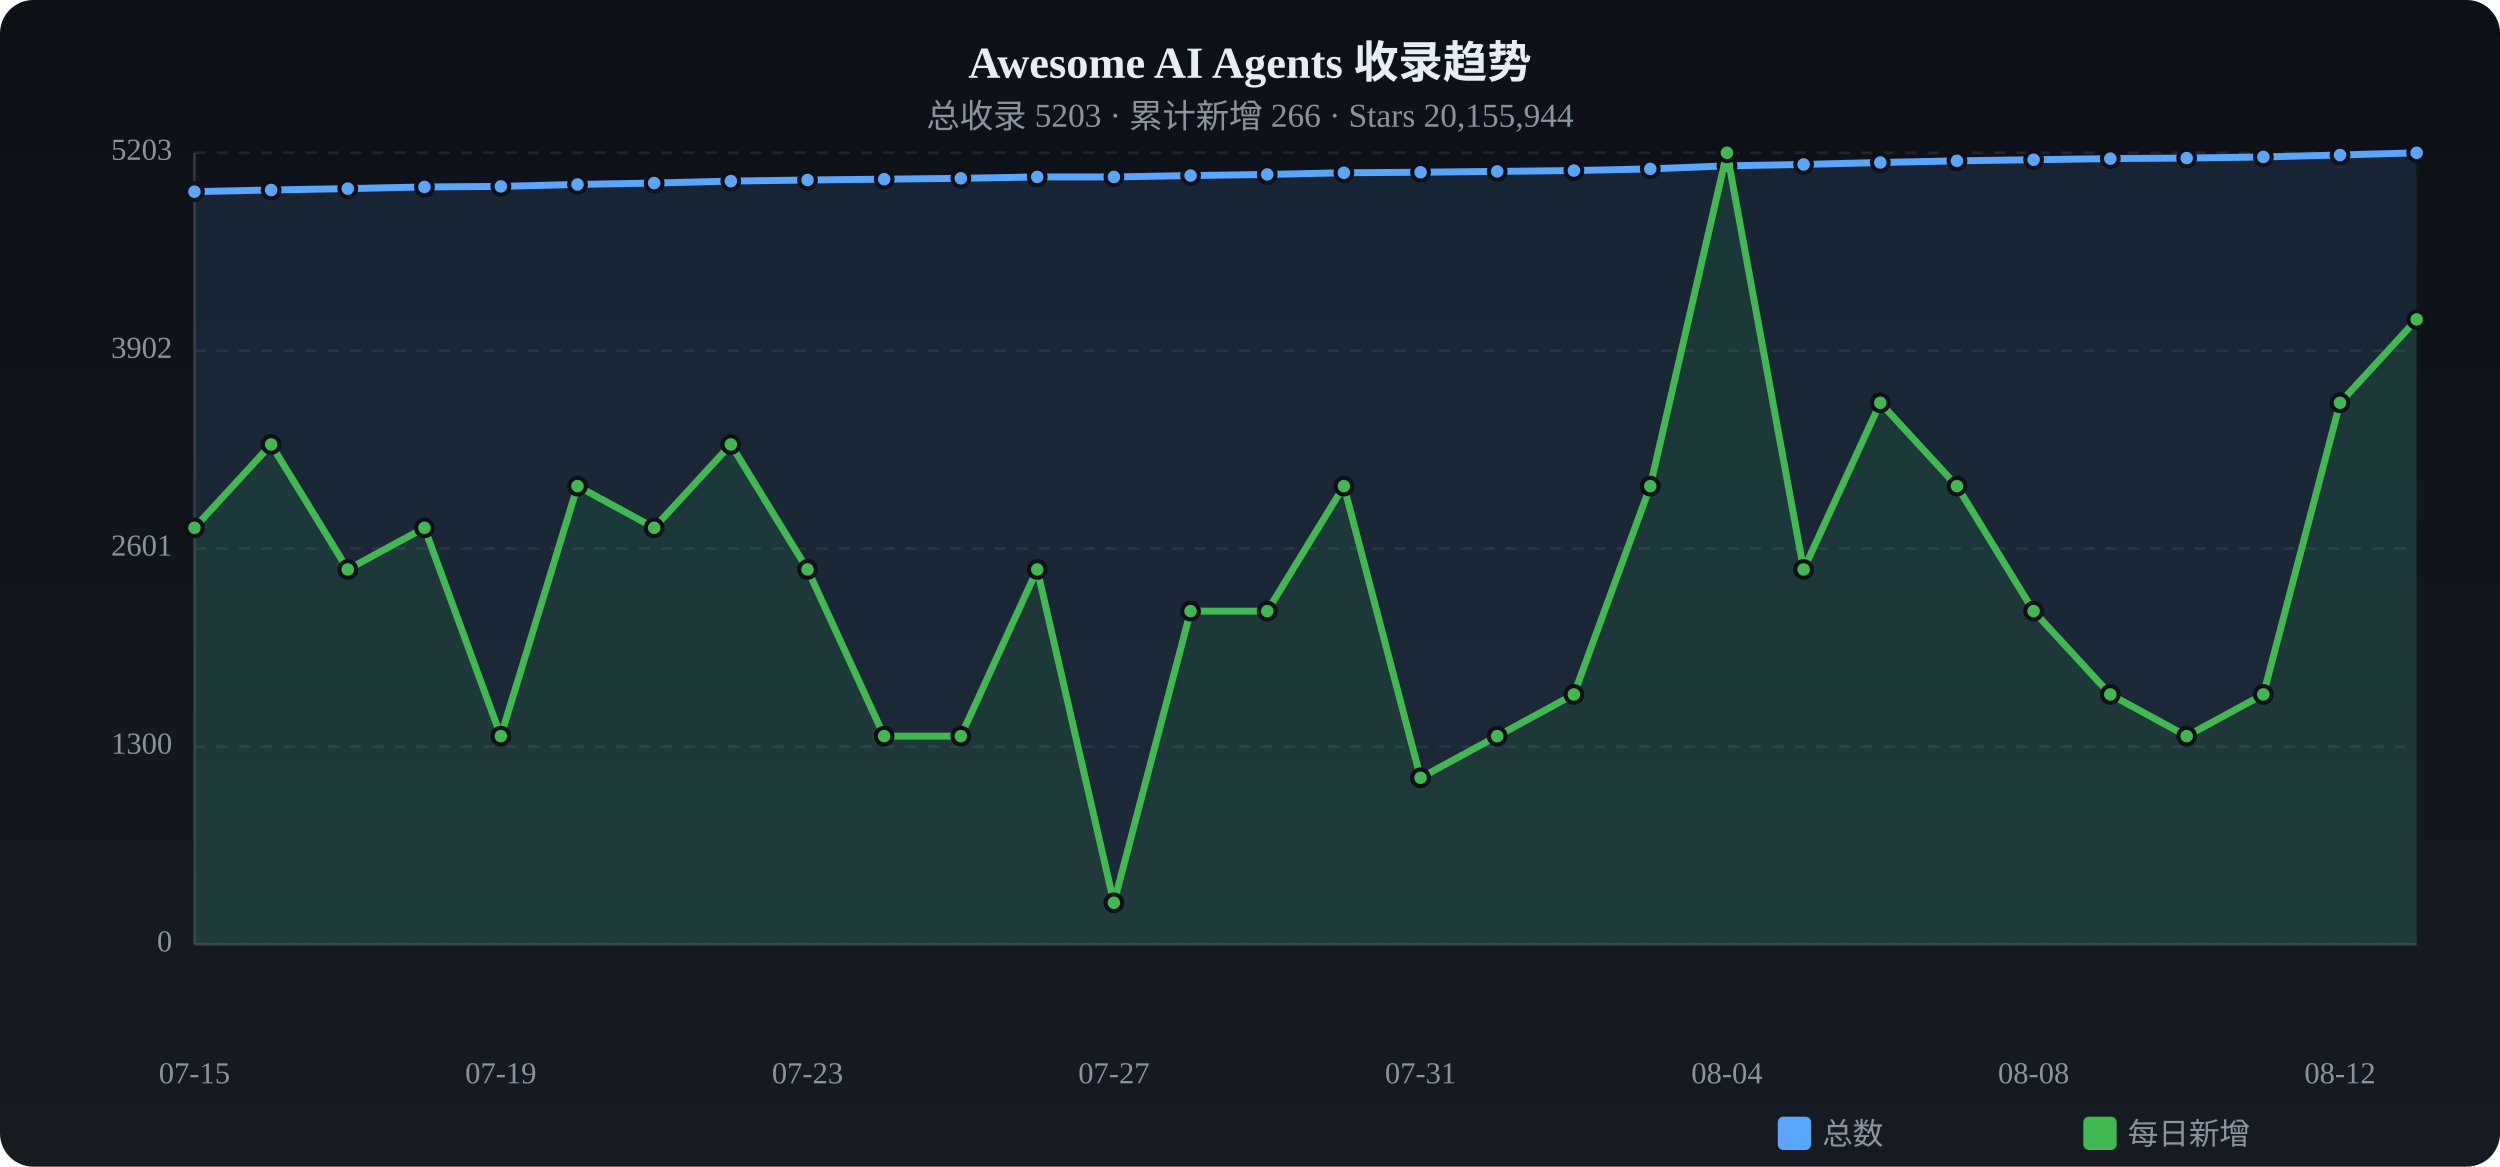
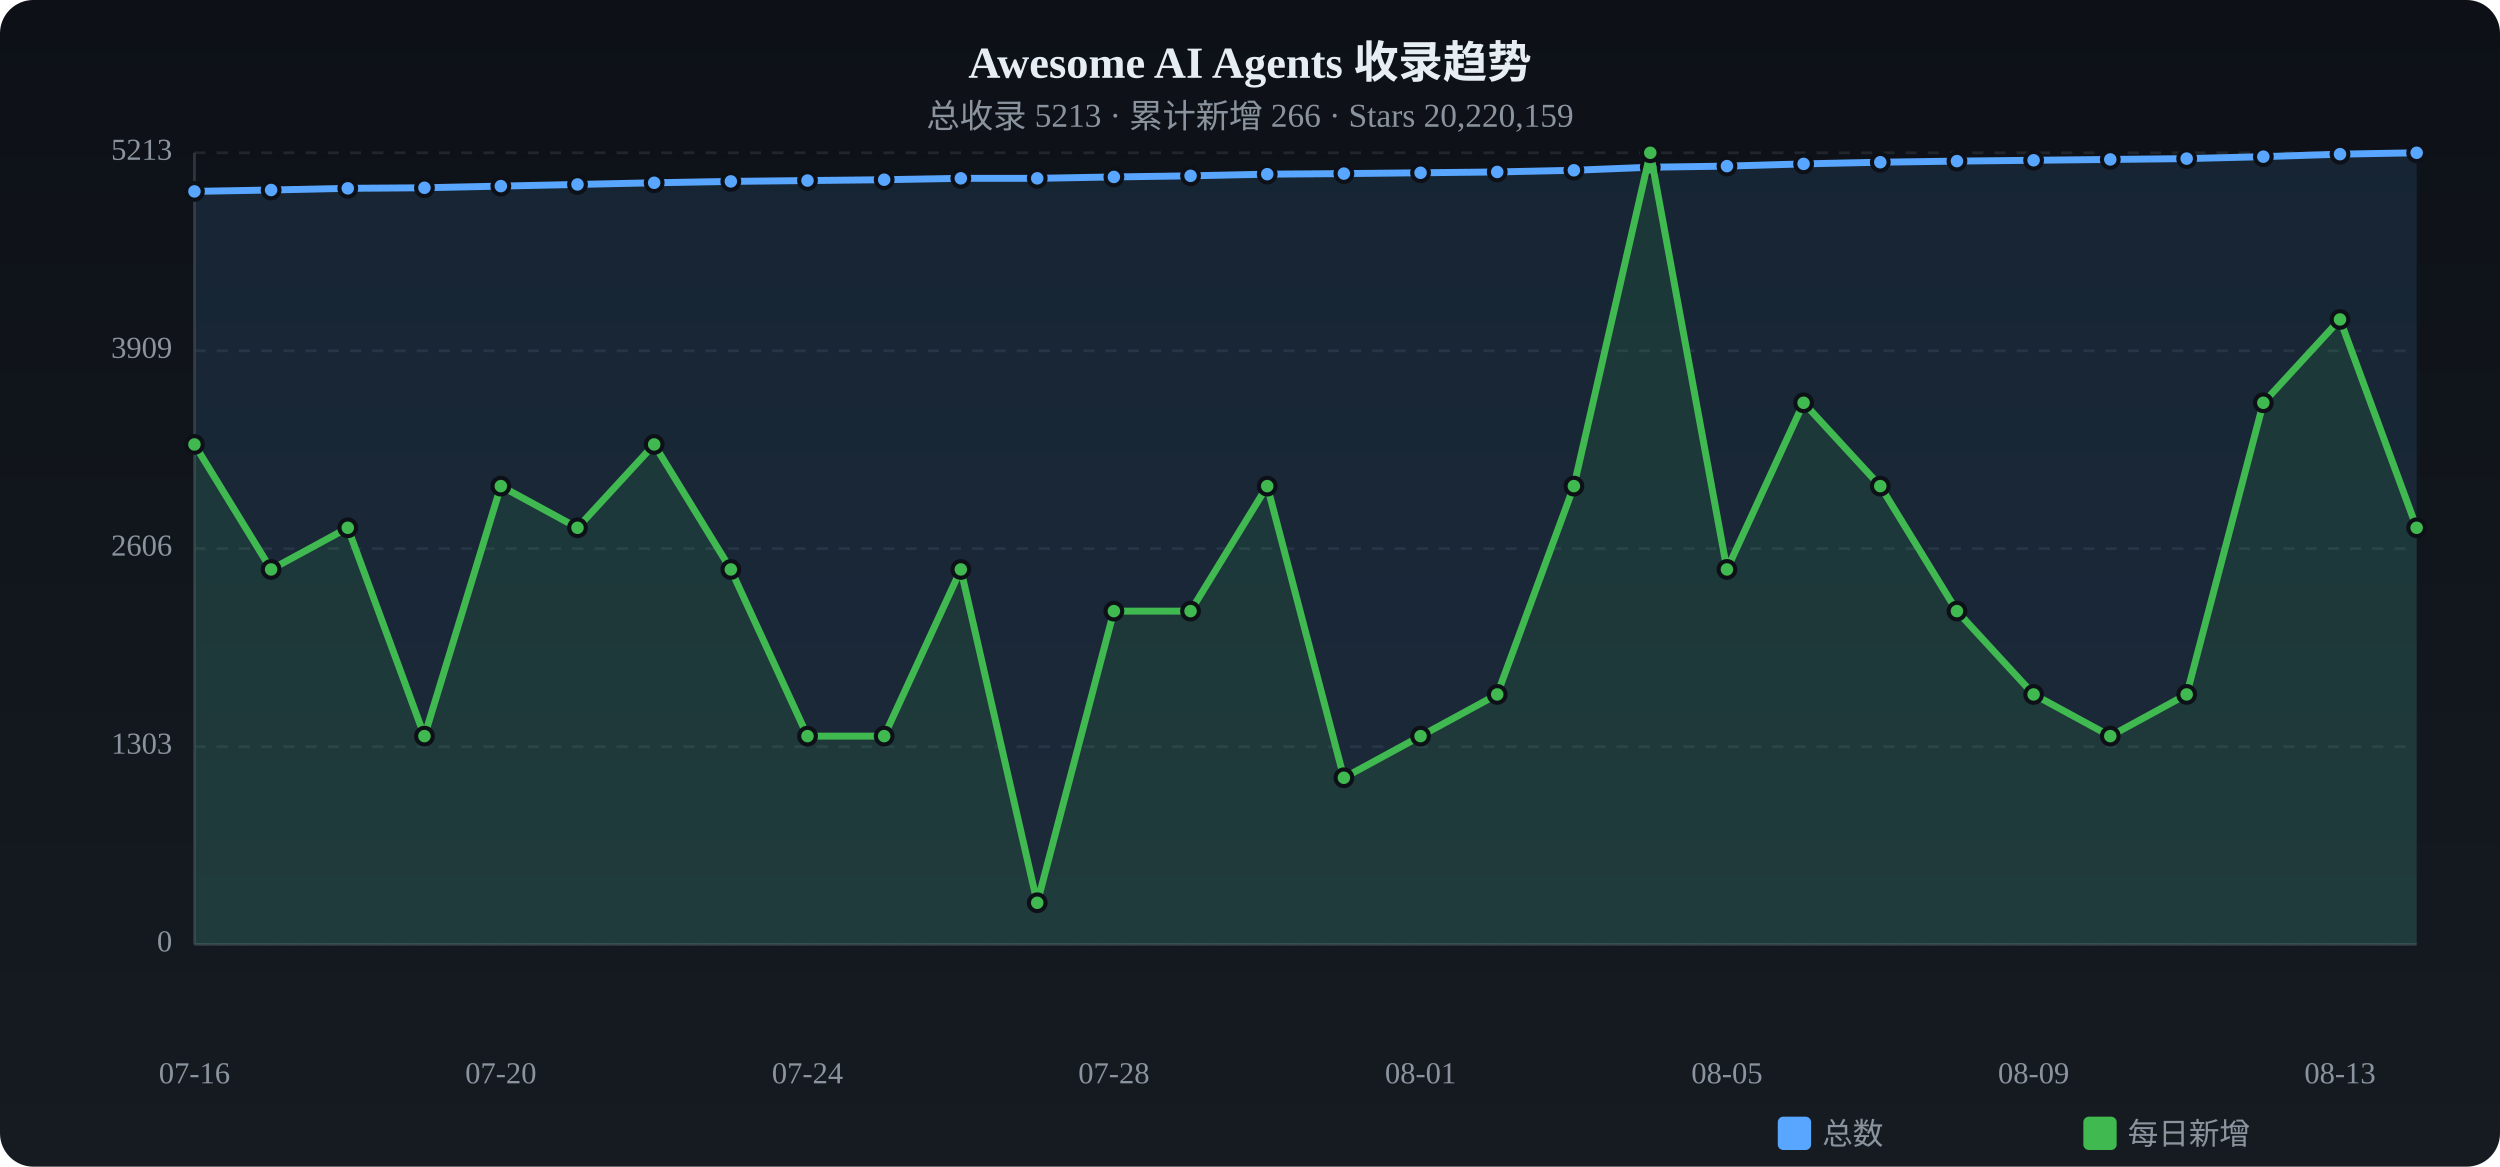
<svg xmlns="http://www.w3.org/2000/svg" viewBox="0 0 900 420" width="900" height="420">
  <defs>
    <linearGradient id="tbg" x1="0%" y1="0%" x2="0%" y2="100%">
      <stop offset="0%" stop-color="#0d1117" />
      <stop offset="100%" stop-color="#161b22" />
    </linearGradient>
  </defs>
  <rect width="900" height="420" rx="12" fill="url(#tbg)" />
  <text x="450.0" y="28" text-anchor="middle" fill="#e6edf3" font-size="16" font-weight="bold">Awesome AI Agents 收录趋势</text>
-   <text x="450.0" y="46" text-anchor="middle" fill="#8b949e" font-size="12">总收录 5203 · 累计新增 266 · Stars 20,155,944</text>
+   <text x="450.0" y="46" text-anchor="middle" fill="#8b949e" font-size="12">总收录 5213 · 累计新增 266 · Stars 20,220,159</text>
  <text x="62" y="340.0" text-anchor="end" fill="#8b949e" font-size="11" dominant-baseline="middle">0</text>
  <line x1="70" y1="340.0" x2="870" y2="340.0" stroke="#21262d" stroke-dasharray="4 4" />
-   <text x="62" y="268.8" text-anchor="end" fill="#8b949e" font-size="11" dominant-baseline="middle">1300</text>
+   <text x="62" y="268.8" text-anchor="end" fill="#8b949e" font-size="11" dominant-baseline="middle">1303</text>
  <line x1="70" y1="268.8" x2="870" y2="268.8" stroke="#21262d" stroke-dasharray="4 4" />
-   <text x="62" y="197.5" text-anchor="end" fill="#8b949e" font-size="11" dominant-baseline="middle">2601</text>
+   <text x="62" y="197.5" text-anchor="end" fill="#8b949e" font-size="11" dominant-baseline="middle">2606</text>
  <line x1="70" y1="197.5" x2="870" y2="197.5" stroke="#21262d" stroke-dasharray="4 4" />
-   <text x="62" y="126.3" text-anchor="end" fill="#8b949e" font-size="11" dominant-baseline="middle">3902</text>
+   <text x="62" y="126.3" text-anchor="end" fill="#8b949e" font-size="11" dominant-baseline="middle">3909</text>
  <line x1="70" y1="126.3" x2="870" y2="126.3" stroke="#21262d" stroke-dasharray="4 4" />
-   <text x="62" y="55.0" text-anchor="end" fill="#8b949e" font-size="11" dominant-baseline="middle">5203</text>
+   <text x="62" y="55.0" text-anchor="end" fill="#8b949e" font-size="11" dominant-baseline="middle">5213</text>
  <line x1="70" y1="55.0" x2="870" y2="55.0" stroke="#21262d" stroke-dasharray="4 4" />
  <line x1="70" y1="55" x2="70" y2="340" stroke="#30363d" />
  <line x1="70" y1="340" x2="870" y2="340" stroke="#30363d" />
-   <path d="M70.0,69.0 L97.6,68.4 L125.2,67.9 L152.8,67.3 L180.3,67.1 L207.9,66.4 L235.5,65.9 L263.1,65.2 L290.7,64.8 L318.3,64.5 L345.9,64.2 L373.4,63.7 L401.0,63.7 L428.6,63.2 L456.2,62.8 L483.8,62.2 L511.4,62.0 L539.0,61.7 L566.6,61.4 L594.1,60.8 L621.7,59.7 L649.3,59.2 L676.9,58.5 L704.5,57.9 L732.1,57.5 L759.7,57.1 L787.2,56.9 L814.8,56.5 L842.4,55.8 L870.0,55.0 L870.0,340 L70.0,340 Z" fill="#58a6ff" opacity="0.12" />
-   <polyline points="70.0,69.0 97.6,68.4 125.2,67.9 152.8,67.3 180.3,67.1 207.9,66.4 235.5,65.9 263.1,65.2 290.7,64.8 318.3,64.5 345.9,64.2 373.4,63.7 401.0,63.7 428.6,63.2 456.2,62.8 483.8,62.2 511.4,62.0 539.0,61.7 566.6,61.4 594.1,60.8 621.7,59.7 649.3,59.2 676.9,58.5 704.5,57.9 732.1,57.5 759.7,57.1 787.2,56.9 814.8,56.5 842.4,55.8 870.0,55.0" fill="none" stroke="#58a6ff" stroke-width="2.5" stroke-linecap="round" stroke-linejoin="round" />
-   <circle cx="70.0" cy="69.0" r="3" fill="#58a6ff" stroke="#0d1117" stroke-width="1.5" />
+   <path d="M70.0,68.9 L97.6,68.4 L125.2,67.8 L152.8,67.6 L180.3,67.0 L207.9,66.4 L235.5,65.8 L263.1,65.3 L290.7,65.0 L318.3,64.7 L345.9,64.2 L373.4,64.2 L401.0,63.7 L428.6,63.3 L456.2,62.7 L483.8,62.5 L511.4,62.2 L539.0,61.9 L566.6,61.3 L594.1,60.2 L621.7,59.8 L649.3,59.0 L676.9,58.4 L704.5,58.0 L732.1,57.7 L759.7,57.4 L787.2,57.1 L814.8,56.4 L842.4,55.5 L870.0,55.0 L870.0,340 L70.0,340 Z" fill="#58a6ff" opacity="0.12" />
+   <polyline points="70.0,68.9 97.6,68.4 125.2,67.8 152.8,67.6 180.3,67.0 207.9,66.4 235.5,65.8 263.1,65.3 290.7,65.0 318.3,64.7 345.9,64.2 373.4,64.2 401.0,63.7 428.6,63.3 456.2,62.7 483.8,62.5 511.4,62.2 539.0,61.9 566.6,61.3 594.1,60.2 621.7,59.8 649.3,59.0 676.9,58.4 704.5,58.0 732.1,57.7 759.7,57.4 787.2,57.1 814.8,56.4 842.4,55.5 870.0,55.0" fill="none" stroke="#58a6ff" stroke-width="2.5" stroke-linecap="round" stroke-linejoin="round" />
+   <circle cx="70.0" cy="68.9" r="3" fill="#58a6ff" stroke="#0d1117" stroke-width="1.5" />
  <circle cx="97.6" cy="68.4" r="3" fill="#58a6ff" stroke="#0d1117" stroke-width="1.5" />
-   <circle cx="125.2" cy="67.9" r="3" fill="#58a6ff" stroke="#0d1117" stroke-width="1.5" />
-   <circle cx="152.8" cy="67.3" r="3" fill="#58a6ff" stroke="#0d1117" stroke-width="1.5" />
-   <circle cx="180.3" cy="67.1" r="3" fill="#58a6ff" stroke="#0d1117" stroke-width="1.5" />
+   <circle cx="125.2" cy="67.8" r="3" fill="#58a6ff" stroke="#0d1117" stroke-width="1.5" />
+   <circle cx="152.8" cy="67.6" r="3" fill="#58a6ff" stroke="#0d1117" stroke-width="1.5" />
+   <circle cx="180.3" cy="67.0" r="3" fill="#58a6ff" stroke="#0d1117" stroke-width="1.5" />
  <circle cx="207.9" cy="66.4" r="3" fill="#58a6ff" stroke="#0d1117" stroke-width="1.5" />
-   <circle cx="235.5" cy="65.9" r="3" fill="#58a6ff" stroke="#0d1117" stroke-width="1.5" />
-   <circle cx="263.1" cy="65.2" r="3" fill="#58a6ff" stroke="#0d1117" stroke-width="1.5" />
-   <circle cx="290.7" cy="64.8" r="3" fill="#58a6ff" stroke="#0d1117" stroke-width="1.5" />
-   <circle cx="318.3" cy="64.5" r="3" fill="#58a6ff" stroke="#0d1117" stroke-width="1.5" />
+   <circle cx="235.5" cy="65.8" r="3" fill="#58a6ff" stroke="#0d1117" stroke-width="1.5" />
+   <circle cx="263.1" cy="65.3" r="3" fill="#58a6ff" stroke="#0d1117" stroke-width="1.5" />
+   <circle cx="290.7" cy="65.0" r="3" fill="#58a6ff" stroke="#0d1117" stroke-width="1.5" />
+   <circle cx="318.3" cy="64.7" r="3" fill="#58a6ff" stroke="#0d1117" stroke-width="1.5" />
  <circle cx="345.9" cy="64.2" r="3" fill="#58a6ff" stroke="#0d1117" stroke-width="1.5" />
-   <circle cx="373.4" cy="63.7" r="3" fill="#58a6ff" stroke="#0d1117" stroke-width="1.5" />
+   <circle cx="373.4" cy="64.2" r="3" fill="#58a6ff" stroke="#0d1117" stroke-width="1.5" />
  <circle cx="401.0" cy="63.7" r="3" fill="#58a6ff" stroke="#0d1117" stroke-width="1.5" />
-   <circle cx="428.6" cy="63.2" r="3" fill="#58a6ff" stroke="#0d1117" stroke-width="1.5" />
-   <circle cx="456.2" cy="62.8" r="3" fill="#58a6ff" stroke="#0d1117" stroke-width="1.5" />
-   <circle cx="483.8" cy="62.2" r="3" fill="#58a6ff" stroke="#0d1117" stroke-width="1.5" />
-   <circle cx="511.4" cy="62.0" r="3" fill="#58a6ff" stroke="#0d1117" stroke-width="1.5" />
-   <circle cx="539.0" cy="61.7" r="3" fill="#58a6ff" stroke="#0d1117" stroke-width="1.5" />
-   <circle cx="566.6" cy="61.4" r="3" fill="#58a6ff" stroke="#0d1117" stroke-width="1.5" />
-   <circle cx="594.1" cy="60.8" r="3" fill="#58a6ff" stroke="#0d1117" stroke-width="1.5" />
-   <circle cx="621.7" cy="59.7" r="3" fill="#58a6ff" stroke="#0d1117" stroke-width="1.5" />
-   <circle cx="649.3" cy="59.2" r="3" fill="#58a6ff" stroke="#0d1117" stroke-width="1.5" />
-   <circle cx="676.9" cy="58.5" r="3" fill="#58a6ff" stroke="#0d1117" stroke-width="1.5" />
-   <circle cx="704.5" cy="57.9" r="3" fill="#58a6ff" stroke="#0d1117" stroke-width="1.5" />
-   <circle cx="732.1" cy="57.5" r="3" fill="#58a6ff" stroke="#0d1117" stroke-width="1.5" />
-   <circle cx="759.7" cy="57.1" r="3" fill="#58a6ff" stroke="#0d1117" stroke-width="1.5" />
-   <circle cx="787.2" cy="56.9" r="3" fill="#58a6ff" stroke="#0d1117" stroke-width="1.5" />
-   <circle cx="814.8" cy="56.5" r="3" fill="#58a6ff" stroke="#0d1117" stroke-width="1.5" />
-   <circle cx="842.4" cy="55.8" r="3" fill="#58a6ff" stroke="#0d1117" stroke-width="1.5" />
+   <circle cx="428.6" cy="63.3" r="3" fill="#58a6ff" stroke="#0d1117" stroke-width="1.5" />
+   <circle cx="456.2" cy="62.7" r="3" fill="#58a6ff" stroke="#0d1117" stroke-width="1.5" />
+   <circle cx="483.8" cy="62.5" r="3" fill="#58a6ff" stroke="#0d1117" stroke-width="1.5" />
+   <circle cx="511.4" cy="62.2" r="3" fill="#58a6ff" stroke="#0d1117" stroke-width="1.5" />
+   <circle cx="539.0" cy="61.9" r="3" fill="#58a6ff" stroke="#0d1117" stroke-width="1.5" />
+   <circle cx="566.6" cy="61.3" r="3" fill="#58a6ff" stroke="#0d1117" stroke-width="1.5" />
+   <circle cx="594.1" cy="60.2" r="3" fill="#58a6ff" stroke="#0d1117" stroke-width="1.5" />
+   <circle cx="621.7" cy="59.8" r="3" fill="#58a6ff" stroke="#0d1117" stroke-width="1.5" />
+   <circle cx="649.3" cy="59.0" r="3" fill="#58a6ff" stroke="#0d1117" stroke-width="1.5" />
+   <circle cx="676.9" cy="58.4" r="3" fill="#58a6ff" stroke="#0d1117" stroke-width="1.5" />
+   <circle cx="704.5" cy="58.0" r="3" fill="#58a6ff" stroke="#0d1117" stroke-width="1.5" />
+   <circle cx="732.1" cy="57.7" r="3" fill="#58a6ff" stroke="#0d1117" stroke-width="1.5" />
+   <circle cx="759.7" cy="57.4" r="3" fill="#58a6ff" stroke="#0d1117" stroke-width="1.5" />
+   <circle cx="787.2" cy="57.1" r="3" fill="#58a6ff" stroke="#0d1117" stroke-width="1.5" />
+   <circle cx="814.8" cy="56.4" r="3" fill="#58a6ff" stroke="#0d1117" stroke-width="1.5" />
+   <circle cx="842.4" cy="55.5" r="3" fill="#58a6ff" stroke="#0d1117" stroke-width="1.5" />
  <circle cx="870.0" cy="55.0" r="3" fill="#58a6ff" stroke="#0d1117" stroke-width="1.5" />
-   <path d="M70.0,190.0 L97.6,160.0 L125.2,205.0 L152.8,190.0 L180.3,265.0 L207.9,175.0 L235.5,190.0 L263.1,160.0 L290.7,205.0 L318.3,265.0 L345.9,265.0 L373.4,205.0 L401.0,325.0 L428.6,220.0 L456.2,220.0 L483.8,175.0 L511.4,280.0 L539.0,265.0 L566.6,250.0 L594.1,175.0 L621.7,55.0 L649.3,205.0 L676.9,145.0 L704.5,175.0 L732.1,220.0 L759.7,250.0 L787.2,265.0 L814.8,250.0 L842.4,145.0 L870.0,115.0 L870.0,340 L70.0,340 Z" fill="#3fb950" opacity="0.12" />
-   <polyline points="70.0,190.0 97.6,160.0 125.2,205.0 152.8,190.0 180.3,265.0 207.9,175.0 235.5,190.0 263.1,160.0 290.7,205.0 318.3,265.0 345.9,265.0 373.4,205.0 401.0,325.0 428.6,220.0 456.2,220.0 483.8,175.0 511.4,280.0 539.0,265.0 566.6,250.0 594.1,175.0 621.7,55.0 649.3,205.0 676.9,145.0 704.5,175.0 732.1,220.0 759.7,250.0 787.2,265.0 814.8,250.0 842.4,145.0 870.0,115.0" fill="none" stroke="#3fb950" stroke-width="2.5" stroke-linecap="round" stroke-linejoin="round" />
-   <circle cx="70.0" cy="190.0" r="3" fill="#3fb950" stroke="#0d1117" stroke-width="1.5" />
-   <circle cx="97.6" cy="160.0" r="3" fill="#3fb950" stroke="#0d1117" stroke-width="1.5" />
-   <circle cx="125.2" cy="205.0" r="3" fill="#3fb950" stroke="#0d1117" stroke-width="1.5" />
-   <circle cx="152.8" cy="190.0" r="3" fill="#3fb950" stroke="#0d1117" stroke-width="1.5" />
-   <circle cx="180.3" cy="265.0" r="3" fill="#3fb950" stroke="#0d1117" stroke-width="1.5" />
-   <circle cx="207.9" cy="175.0" r="3" fill="#3fb950" stroke="#0d1117" stroke-width="1.5" />
-   <circle cx="235.5" cy="190.0" r="3" fill="#3fb950" stroke="#0d1117" stroke-width="1.5" />
-   <circle cx="263.1" cy="160.0" r="3" fill="#3fb950" stroke="#0d1117" stroke-width="1.5" />
-   <circle cx="290.7" cy="205.0" r="3" fill="#3fb950" stroke="#0d1117" stroke-width="1.5" />
+   <path d="M70.0,160.0 L97.6,205.0 L125.2,190.0 L152.8,265.0 L180.3,175.0 L207.9,190.0 L235.5,160.0 L263.1,205.0 L290.7,265.0 L318.3,265.0 L345.9,205.0 L373.4,325.0 L401.0,220.0 L428.6,220.0 L456.2,175.0 L483.8,280.0 L511.4,265.0 L539.0,250.0 L566.6,175.0 L594.1,55.0 L621.7,205.0 L649.3,145.0 L676.9,175.0 L704.5,220.0 L732.1,250.0 L759.7,265.0 L787.2,250.0 L814.8,145.0 L842.4,115.0 L870.0,190.0 L870.0,340 L70.0,340 Z" fill="#3fb950" opacity="0.12" />
+   <polyline points="70.0,160.0 97.6,205.0 125.2,190.0 152.8,265.0 180.3,175.0 207.9,190.0 235.5,160.0 263.1,205.0 290.7,265.0 318.3,265.0 345.9,205.0 373.4,325.0 401.0,220.0 428.6,220.0 456.2,175.0 483.8,280.0 511.4,265.0 539.0,250.0 566.6,175.0 594.1,55.0 621.7,205.0 649.3,145.0 676.9,175.0 704.5,220.0 732.1,250.0 759.7,265.0 787.2,250.0 814.8,145.0 842.4,115.0 870.0,190.0" fill="none" stroke="#3fb950" stroke-width="2.5" stroke-linecap="round" stroke-linejoin="round" />
+   <circle cx="70.0" cy="160.0" r="3" fill="#3fb950" stroke="#0d1117" stroke-width="1.5" />
+   <circle cx="97.6" cy="205.0" r="3" fill="#3fb950" stroke="#0d1117" stroke-width="1.5" />
+   <circle cx="125.2" cy="190.0" r="3" fill="#3fb950" stroke="#0d1117" stroke-width="1.5" />
+   <circle cx="152.8" cy="265.0" r="3" fill="#3fb950" stroke="#0d1117" stroke-width="1.5" />
+   <circle cx="180.3" cy="175.0" r="3" fill="#3fb950" stroke="#0d1117" stroke-width="1.5" />
+   <circle cx="207.9" cy="190.0" r="3" fill="#3fb950" stroke="#0d1117" stroke-width="1.5" />
+   <circle cx="235.5" cy="160.0" r="3" fill="#3fb950" stroke="#0d1117" stroke-width="1.5" />
+   <circle cx="263.1" cy="205.0" r="3" fill="#3fb950" stroke="#0d1117" stroke-width="1.5" />
+   <circle cx="290.7" cy="265.0" r="3" fill="#3fb950" stroke="#0d1117" stroke-width="1.5" />
  <circle cx="318.3" cy="265.0" r="3" fill="#3fb950" stroke="#0d1117" stroke-width="1.5" />
-   <circle cx="345.9" cy="265.0" r="3" fill="#3fb950" stroke="#0d1117" stroke-width="1.5" />
-   <circle cx="373.4" cy="205.0" r="3" fill="#3fb950" stroke="#0d1117" stroke-width="1.5" />
-   <circle cx="401.0" cy="325.0" r="3" fill="#3fb950" stroke="#0d1117" stroke-width="1.5" />
+   <circle cx="345.9" cy="205.0" r="3" fill="#3fb950" stroke="#0d1117" stroke-width="1.5" />
+   <circle cx="373.4" cy="325.0" r="3" fill="#3fb950" stroke="#0d1117" stroke-width="1.5" />
+   <circle cx="401.0" cy="220.0" r="3" fill="#3fb950" stroke="#0d1117" stroke-width="1.5" />
  <circle cx="428.6" cy="220.0" r="3" fill="#3fb950" stroke="#0d1117" stroke-width="1.5" />
-   <circle cx="456.2" cy="220.0" r="3" fill="#3fb950" stroke="#0d1117" stroke-width="1.5" />
-   <circle cx="483.8" cy="175.0" r="3" fill="#3fb950" stroke="#0d1117" stroke-width="1.5" />
-   <circle cx="511.4" cy="280.0" r="3" fill="#3fb950" stroke="#0d1117" stroke-width="1.5" />
-   <circle cx="539.0" cy="265.0" r="3" fill="#3fb950" stroke="#0d1117" stroke-width="1.5" />
-   <circle cx="566.6" cy="250.0" r="3" fill="#3fb950" stroke="#0d1117" stroke-width="1.5" />
-   <circle cx="594.1" cy="175.0" r="3" fill="#3fb950" stroke="#0d1117" stroke-width="1.5" />
-   <circle cx="621.7" cy="55.0" r="3" fill="#3fb950" stroke="#0d1117" stroke-width="1.5" />
-   <circle cx="649.3" cy="205.0" r="3" fill="#3fb950" stroke="#0d1117" stroke-width="1.5" />
-   <circle cx="676.9" cy="145.0" r="3" fill="#3fb950" stroke="#0d1117" stroke-width="1.5" />
-   <circle cx="704.5" cy="175.0" r="3" fill="#3fb950" stroke="#0d1117" stroke-width="1.5" />
-   <circle cx="732.1" cy="220.0" r="3" fill="#3fb950" stroke="#0d1117" stroke-width="1.5" />
-   <circle cx="759.7" cy="250.0" r="3" fill="#3fb950" stroke="#0d1117" stroke-width="1.5" />
-   <circle cx="787.2" cy="265.0" r="3" fill="#3fb950" stroke="#0d1117" stroke-width="1.5" />
-   <circle cx="814.8" cy="250.0" r="3" fill="#3fb950" stroke="#0d1117" stroke-width="1.5" />
-   <circle cx="842.4" cy="145.0" r="3" fill="#3fb950" stroke="#0d1117" stroke-width="1.5" />
-   <circle cx="870.0" cy="115.0" r="3" fill="#3fb950" stroke="#0d1117" stroke-width="1.5" />
-   <text x="70.0" y="390" text-anchor="middle" fill="#8b949e" font-size="11">07-15</text>
-   <text x="180.3" y="390" text-anchor="middle" fill="#8b949e" font-size="11">07-19</text>
-   <text x="290.7" y="390" text-anchor="middle" fill="#8b949e" font-size="11">07-23</text>
-   <text x="401.0" y="390" text-anchor="middle" fill="#8b949e" font-size="11">07-27</text>
-   <text x="511.4" y="390" text-anchor="middle" fill="#8b949e" font-size="11">07-31</text>
-   <text x="621.7" y="390" text-anchor="middle" fill="#8b949e" font-size="11">08-04</text>
-   <text x="732.1" y="390" text-anchor="middle" fill="#8b949e" font-size="11">08-08</text>
-   <text x="842.4" y="390" text-anchor="middle" fill="#8b949e" font-size="11">08-12</text>
+   <circle cx="456.2" cy="175.0" r="3" fill="#3fb950" stroke="#0d1117" stroke-width="1.5" />
+   <circle cx="483.8" cy="280.0" r="3" fill="#3fb950" stroke="#0d1117" stroke-width="1.5" />
+   <circle cx="511.4" cy="265.0" r="3" fill="#3fb950" stroke="#0d1117" stroke-width="1.5" />
+   <circle cx="539.0" cy="250.0" r="3" fill="#3fb950" stroke="#0d1117" stroke-width="1.5" />
+   <circle cx="566.6" cy="175.0" r="3" fill="#3fb950" stroke="#0d1117" stroke-width="1.5" />
+   <circle cx="594.1" cy="55.0" r="3" fill="#3fb950" stroke="#0d1117" stroke-width="1.5" />
+   <circle cx="621.7" cy="205.0" r="3" fill="#3fb950" stroke="#0d1117" stroke-width="1.5" />
+   <circle cx="649.3" cy="145.0" r="3" fill="#3fb950" stroke="#0d1117" stroke-width="1.5" />
+   <circle cx="676.9" cy="175.0" r="3" fill="#3fb950" stroke="#0d1117" stroke-width="1.5" />
+   <circle cx="704.5" cy="220.0" r="3" fill="#3fb950" stroke="#0d1117" stroke-width="1.5" />
+   <circle cx="732.1" cy="250.0" r="3" fill="#3fb950" stroke="#0d1117" stroke-width="1.5" />
+   <circle cx="759.7" cy="265.0" r="3" fill="#3fb950" stroke="#0d1117" stroke-width="1.5" />
+   <circle cx="787.2" cy="250.0" r="3" fill="#3fb950" stroke="#0d1117" stroke-width="1.5" />
+   <circle cx="814.8" cy="145.0" r="3" fill="#3fb950" stroke="#0d1117" stroke-width="1.5" />
+   <circle cx="842.4" cy="115.0" r="3" fill="#3fb950" stroke="#0d1117" stroke-width="1.5" />
+   <circle cx="870.0" cy="190.0" r="3" fill="#3fb950" stroke="#0d1117" stroke-width="1.5" />
+   <text x="70.0" y="390" text-anchor="middle" fill="#8b949e" font-size="11">07-16</text>
+   <text x="180.3" y="390" text-anchor="middle" fill="#8b949e" font-size="11">07-20</text>
+   <text x="290.7" y="390" text-anchor="middle" fill="#8b949e" font-size="11">07-24</text>
+   <text x="401.0" y="390" text-anchor="middle" fill="#8b949e" font-size="11">07-28</text>
+   <text x="511.4" y="390" text-anchor="middle" fill="#8b949e" font-size="11">08-01</text>
+   <text x="621.7" y="390" text-anchor="middle" fill="#8b949e" font-size="11">08-05</text>
+   <text x="732.1" y="390" text-anchor="middle" fill="#8b949e" font-size="11">08-09</text>
+   <text x="842.4" y="390" text-anchor="middle" fill="#8b949e" font-size="11">08-13</text>
  <rect x="640" y="402" width="12" height="12" rx="2" fill="#58a6ff" />
  <text x="656" y="412" fill="#8b949e" font-size="11">总数</text>
  <rect x="750" y="402" width="12" height="12" rx="2" fill="#3fb950" />
  <text x="766" y="412" fill="#8b949e" font-size="11">每日新增</text>
</svg>
